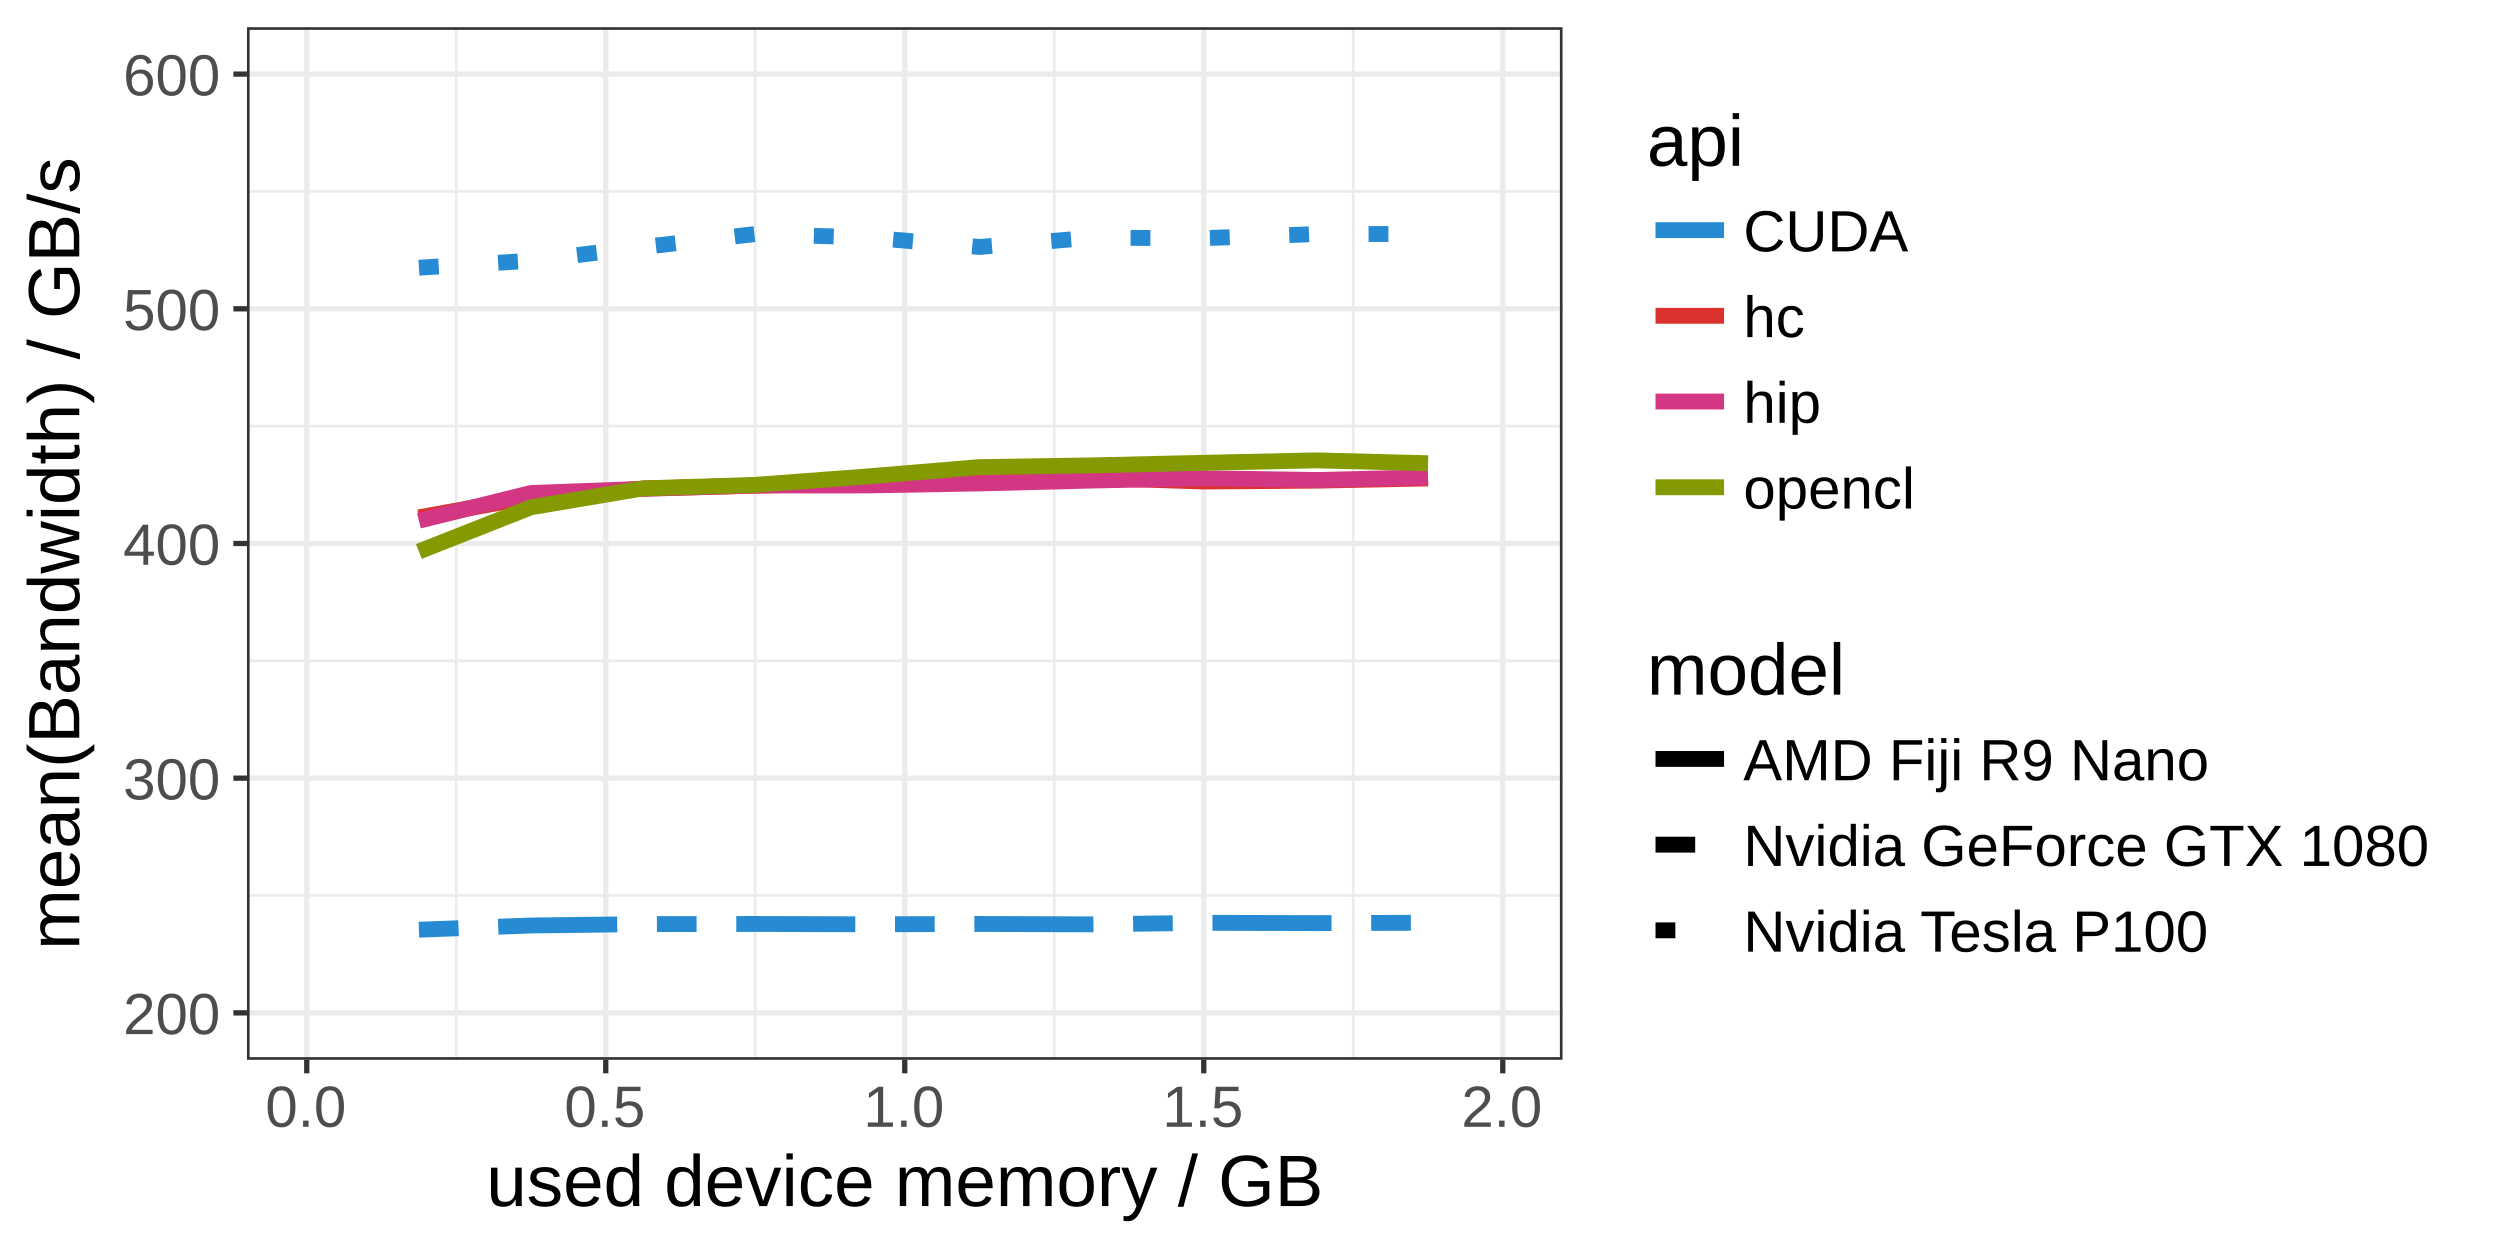
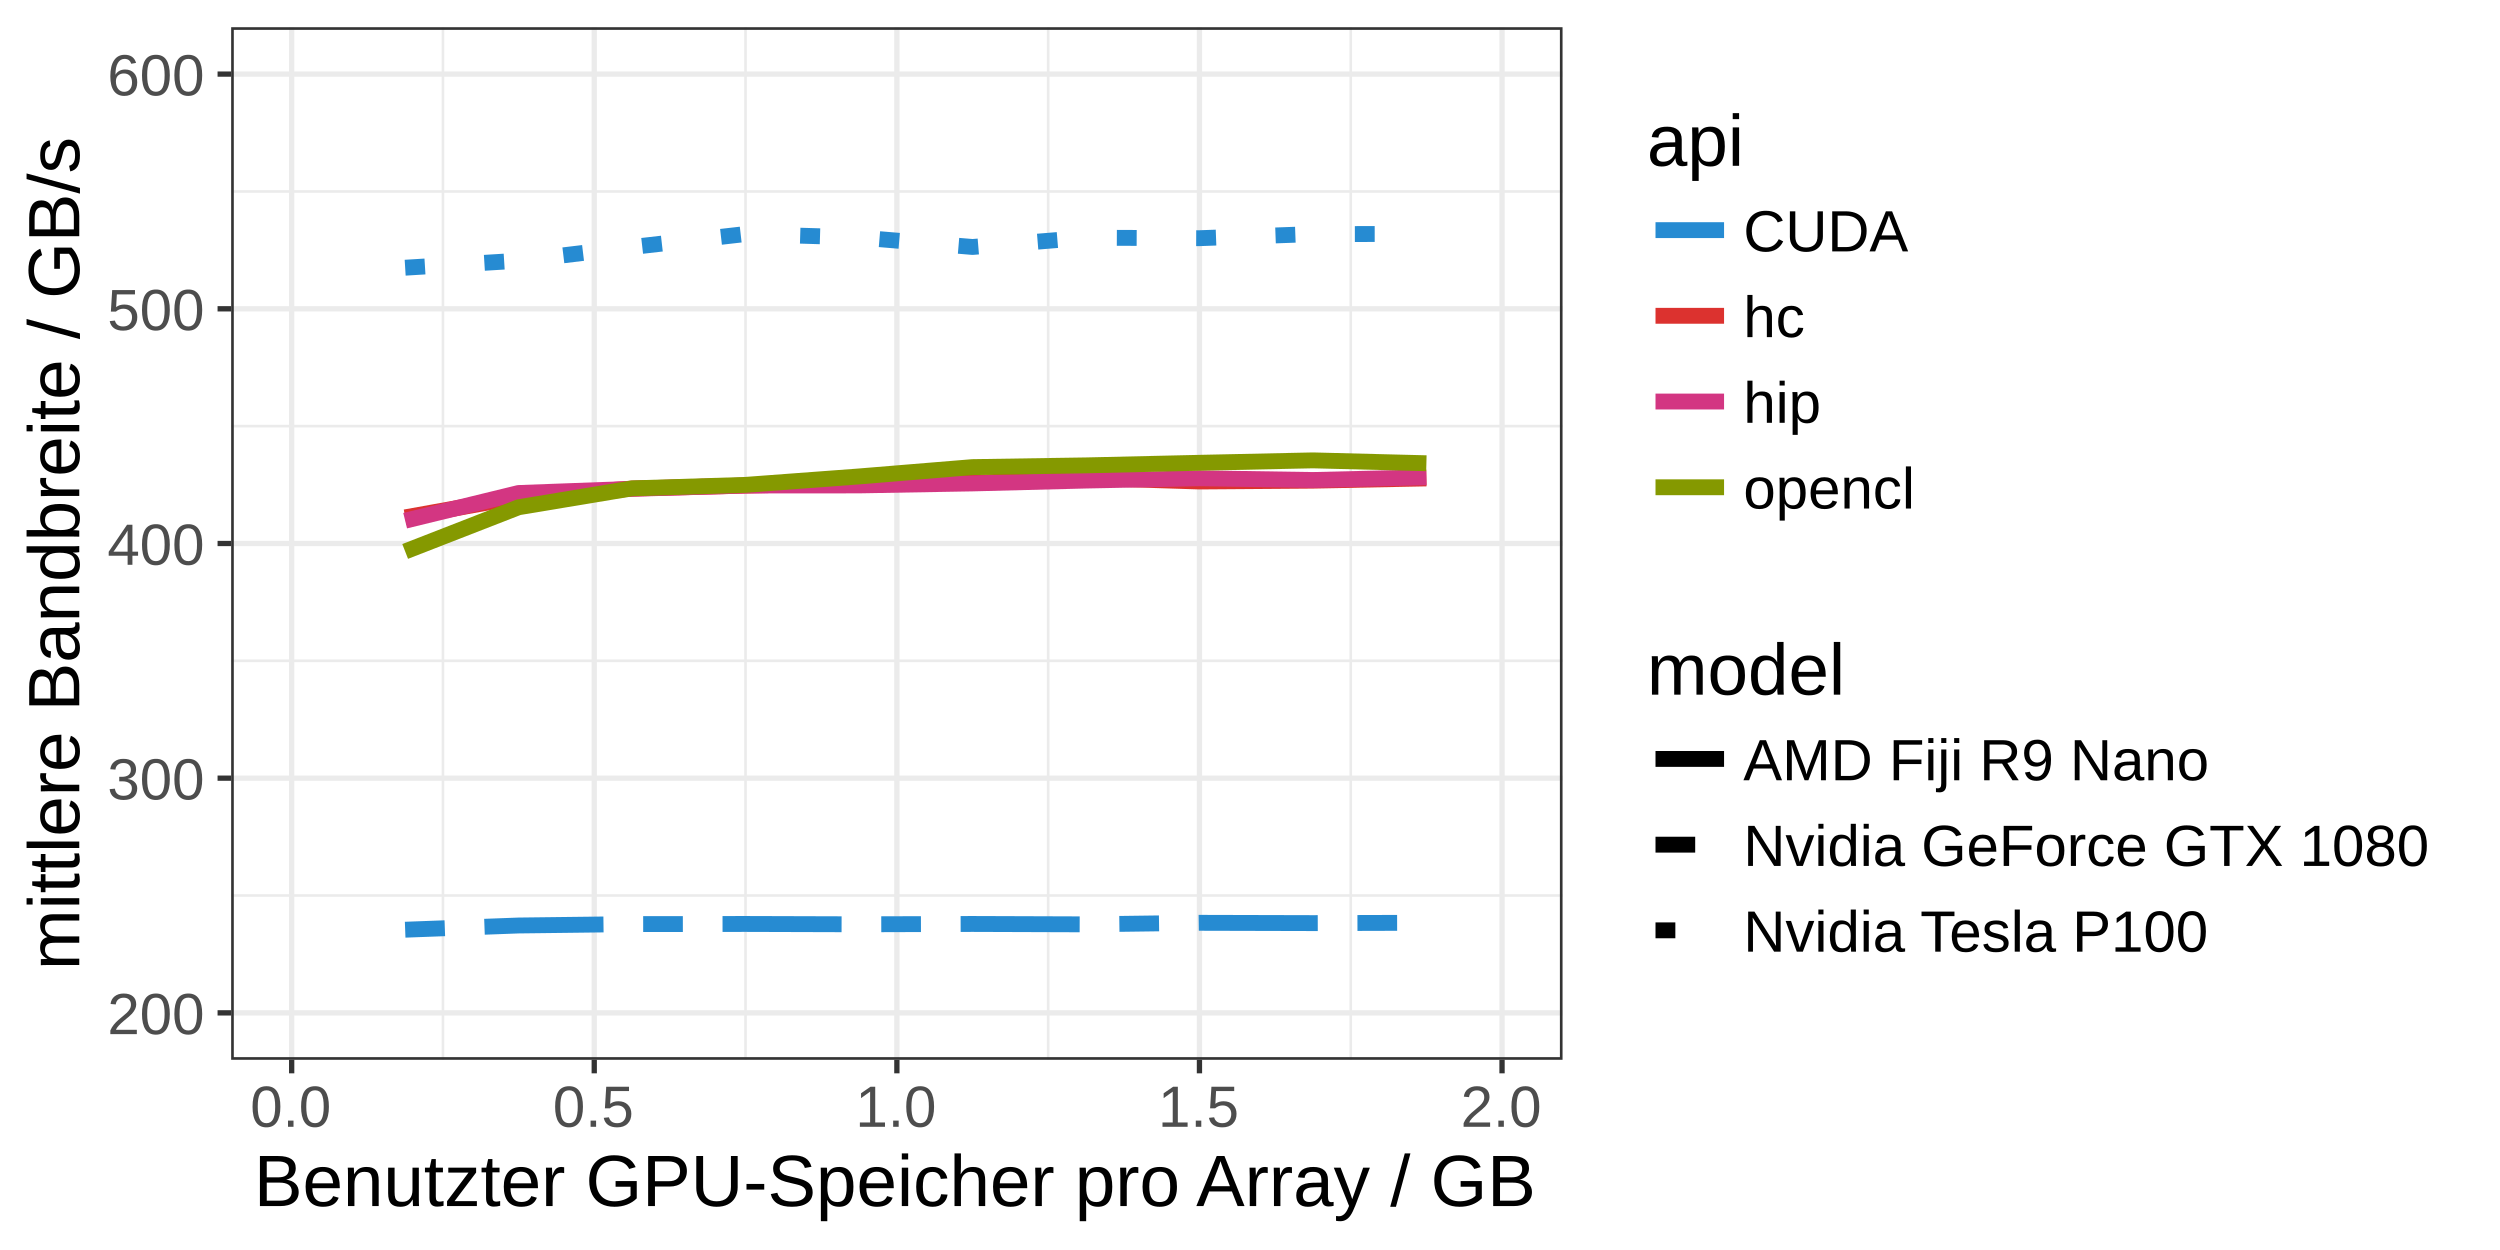
<svg xmlns="http://www.w3.org/2000/svg" viewBox="0 0 504.00 252.00">
  <defs>
    <style type="text/css">
    line, polyline, path, rect, circle {
      fill: none;
      stroke: #000000;
      stroke-linecap: round;
      stroke-linejoin: round;
      stroke-miterlimit: 10.00;
    }
  </style>
  </defs>
  <rect width="100%" height="100%" style="stroke: none; fill: #FFFFFF;" />
  <rect x="0.00" y="0.00" width="504.00" height="252.00" style="stroke-width: 1.07; stroke: #FFFFFF; fill: #FFFFFF;" />
  <defs>
    <clipPath id="cp1">
-       <rect x="49.79" y="5.48" width="265.22" height="208.17" />
+       <rect x="46.60" y="5.48" width="268.41" height="208.17" />
    </clipPath>
  </defs>
-   <rect x="49.79" y="5.48" width="265.22" height="208.17" style="stroke-width: 1.07; stroke: none; fill: #FFFFFF;" clip-path="url(#cp1)" />
-   <polyline points="49.79,180.53 315.01,180.53 " style="stroke-width: 0.53; stroke: #EBEBEB; stroke-linecap: butt;" clip-path="url(#cp1)" />
-   <polyline points="49.79,133.22 315.01,133.22 " style="stroke-width: 0.53; stroke: #EBEBEB; stroke-linecap: butt;" clip-path="url(#cp1)" />
-   <polyline points="49.79,85.91 315.01,85.91 " style="stroke-width: 0.53; stroke: #EBEBEB; stroke-linecap: butt;" clip-path="url(#cp1)" />
-   <polyline points="49.79,38.60 315.01,38.60 " style="stroke-width: 0.53; stroke: #EBEBEB; stroke-linecap: butt;" clip-path="url(#cp1)" />
-   <polyline points="91.98,213.65 91.98,5.48 " style="stroke-width: 0.53; stroke: #EBEBEB; stroke-linecap: butt;" clip-path="url(#cp1)" />
-   <polyline points="152.26,213.65 152.26,5.48 " style="stroke-width: 0.53; stroke: #EBEBEB; stroke-linecap: butt;" clip-path="url(#cp1)" />
-   <polyline points="212.54,213.65 212.54,5.48 " style="stroke-width: 0.53; stroke: #EBEBEB; stroke-linecap: butt;" clip-path="url(#cp1)" />
-   <polyline points="272.82,213.65 272.82,5.48 " style="stroke-width: 0.53; stroke: #EBEBEB; stroke-linecap: butt;" clip-path="url(#cp1)" />
-   <polyline points="49.79,204.19 315.01,204.19 " style="stroke-width: 1.07; stroke: #EBEBEB; stroke-linecap: butt;" clip-path="url(#cp1)" />
-   <polyline points="49.79,156.88 315.01,156.88 " style="stroke-width: 1.07; stroke: #EBEBEB; stroke-linecap: butt;" clip-path="url(#cp1)" />
-   <polyline points="49.79,109.57 315.01,109.57 " style="stroke-width: 1.07; stroke: #EBEBEB; stroke-linecap: butt;" clip-path="url(#cp1)" />
-   <polyline points="49.79,62.25 315.01,62.25 " style="stroke-width: 1.07; stroke: #EBEBEB; stroke-linecap: butt;" clip-path="url(#cp1)" />
-   <polyline points="49.79,14.94 315.01,14.94 " style="stroke-width: 1.07; stroke: #EBEBEB; stroke-linecap: butt;" clip-path="url(#cp1)" />
-   <polyline points="61.84,213.65 61.84,5.48 " style="stroke-width: 1.07; stroke: #EBEBEB; stroke-linecap: butt;" clip-path="url(#cp1)" />
-   <polyline points="122.12,213.65 122.12,5.48 " style="stroke-width: 1.07; stroke: #EBEBEB; stroke-linecap: butt;" clip-path="url(#cp1)" />
-   <polyline points="182.40,213.65 182.40,5.48 " style="stroke-width: 1.07; stroke: #EBEBEB; stroke-linecap: butt;" clip-path="url(#cp1)" />
-   <polyline points="242.68,213.65 242.68,5.48 " style="stroke-width: 1.07; stroke: #EBEBEB; stroke-linecap: butt;" clip-path="url(#cp1)" />
-   <polyline points="302.96,213.65 302.96,5.48 " style="stroke-width: 1.07; stroke: #EBEBEB; stroke-linecap: butt;" clip-path="url(#cp1)" />
-   <polyline points="84.45,187.43 107.05,186.58 129.66,186.30 152.26,186.27 174.86,186.34 197.47,186.27 220.07,186.35 242.68,186.04 265.28,186.10 287.89,186.03 " style="stroke-width: 3.20; stroke: #268BD2; stroke-dasharray: 8,8,24,8; stroke-linecap: butt;" clip-path="url(#cp1)" />
-   <polyline points="84.45,53.97 107.05,52.56 129.66,49.80 152.26,47.18 174.86,47.87 197.47,49.79 220.07,47.92 242.68,48.02 265.28,47.19 287.89,47.17 " style="stroke-width: 3.20; stroke: #268BD2; stroke-dasharray: 4,12; stroke-linecap: butt;" clip-path="url(#cp1)" />
-   <polyline points="84.45,104.30 107.05,100.19 129.66,98.49 152.26,97.90 174.86,97.37 197.47,97.35 220.07,96.35 242.68,97.07 265.28,96.90 287.89,96.45 " style="stroke-width: 3.20; stroke: #DC322F; stroke-linecap: butt;" clip-path="url(#cp1)" />
-   <polyline points="84.45,104.97 107.05,99.39 129.66,98.55 152.26,97.88 174.86,97.86 197.47,97.46 220.07,96.88 242.68,96.42 265.28,96.77 287.89,96.22 " style="stroke-width: 3.20; stroke: #D33682; stroke-linecap: butt;" clip-path="url(#cp1)" />
-   <polyline points="84.45,111.17 107.05,102.26 129.66,98.45 152.26,97.75 174.86,96.05 197.47,94.17 220.07,93.82 242.68,93.30 265.28,92.81 287.89,93.39 " style="stroke-width: 3.20; stroke: #859900; stroke-linecap: butt;" clip-path="url(#cp1)" />
-   <rect x="49.79" y="5.48" width="265.22" height="208.17" style="stroke-width: 1.07; stroke: #333333;" clip-path="url(#cp1)" />
+   <rect x="46.60" y="5.48" width="268.41" height="208.17" style="stroke-width: 1.07; stroke: none; fill: #FFFFFF;" clip-path="url(#cp1)" />
+   <polyline points="46.60,180.53 315.01,180.53 " style="stroke-width: 0.53; stroke: #EBEBEB; stroke-linecap: butt;" clip-path="url(#cp1)" />
+   <polyline points="46.60,133.22 315.01,133.22 " style="stroke-width: 0.53; stroke: #EBEBEB; stroke-linecap: butt;" clip-path="url(#cp1)" />
+   <polyline points="46.60,85.91 315.01,85.91 " style="stroke-width: 0.53; stroke: #EBEBEB; stroke-linecap: butt;" clip-path="url(#cp1)" />
+   <polyline points="46.60,38.60 315.01,38.60 " style="stroke-width: 0.53; stroke: #EBEBEB; stroke-linecap: butt;" clip-path="url(#cp1)" />
+   <polyline points="89.30,213.65 89.30,5.48 " style="stroke-width: 0.53; stroke: #EBEBEB; stroke-linecap: butt;" clip-path="url(#cp1)" />
+   <polyline points="150.30,213.65 150.30,5.48 " style="stroke-width: 0.53; stroke: #EBEBEB; stroke-linecap: butt;" clip-path="url(#cp1)" />
+   <polyline points="211.31,213.65 211.31,5.48 " style="stroke-width: 0.53; stroke: #EBEBEB; stroke-linecap: butt;" clip-path="url(#cp1)" />
+   <polyline points="272.31,213.65 272.31,5.48 " style="stroke-width: 0.53; stroke: #EBEBEB; stroke-linecap: butt;" clip-path="url(#cp1)" />
+   <polyline points="46.60,204.19 315.01,204.19 " style="stroke-width: 1.07; stroke: #EBEBEB; stroke-linecap: butt;" clip-path="url(#cp1)" />
+   <polyline points="46.60,156.88 315.01,156.88 " style="stroke-width: 1.07; stroke: #EBEBEB; stroke-linecap: butt;" clip-path="url(#cp1)" />
+   <polyline points="46.60,109.57 315.01,109.57 " style="stroke-width: 1.07; stroke: #EBEBEB; stroke-linecap: butt;" clip-path="url(#cp1)" />
+   <polyline points="46.60,62.25 315.01,62.25 " style="stroke-width: 1.07; stroke: #EBEBEB; stroke-linecap: butt;" clip-path="url(#cp1)" />
+   <polyline points="46.60,14.94 315.01,14.94 " style="stroke-width: 1.07; stroke: #EBEBEB; stroke-linecap: butt;" clip-path="url(#cp1)" />
+   <polyline points="58.80,213.65 58.80,5.48 " style="stroke-width: 1.07; stroke: #EBEBEB; stroke-linecap: butt;" clip-path="url(#cp1)" />
+   <polyline points="119.80,213.65 119.80,5.48 " style="stroke-width: 1.07; stroke: #EBEBEB; stroke-linecap: butt;" clip-path="url(#cp1)" />
+   <polyline points="180.81,213.65 180.81,5.48 " style="stroke-width: 1.07; stroke: #EBEBEB; stroke-linecap: butt;" clip-path="url(#cp1)" />
+   <polyline points="241.81,213.65 241.81,5.48 " style="stroke-width: 1.07; stroke: #EBEBEB; stroke-linecap: butt;" clip-path="url(#cp1)" />
+   <polyline points="302.81,213.65 302.81,5.48 " style="stroke-width: 1.07; stroke: #EBEBEB; stroke-linecap: butt;" clip-path="url(#cp1)" />
+   <polyline points="81.68,187.43 104.55,186.58 127.43,186.30 150.30,186.27 173.18,186.34 196.06,186.27 218.93,186.35 241.81,186.04 264.68,186.10 287.56,186.03 " style="stroke-width: 3.20; stroke: #268BD2; stroke-dasharray: 8,8,24,8; stroke-linecap: butt;" clip-path="url(#cp1)" />
+   <polyline points="81.68,53.97 104.55,52.56 127.43,49.80 150.30,47.18 173.18,47.87 196.06,49.79 218.93,47.92 241.81,48.02 264.68,47.19 287.56,47.17 " style="stroke-width: 3.20; stroke: #268BD2; stroke-dasharray: 4,12; stroke-linecap: butt;" clip-path="url(#cp1)" />
+   <polyline points="81.68,104.30 104.55,100.19 127.43,98.49 150.30,97.90 173.18,97.37 196.06,97.35 218.93,96.35 241.81,97.07 264.68,96.90 287.56,96.45 " style="stroke-width: 3.20; stroke: #DC322F; stroke-linecap: butt;" clip-path="url(#cp1)" />
+   <polyline points="81.68,104.97 104.55,99.39 127.43,98.55 150.30,97.88 173.18,97.86 196.06,97.46 218.93,96.88 241.81,96.42 264.68,96.77 287.56,96.22 " style="stroke-width: 3.20; stroke: #D33682; stroke-linecap: butt;" clip-path="url(#cp1)" />
+   <polyline points="81.68,111.17 104.55,102.26 127.43,98.45 150.30,97.75 173.18,96.05 196.06,94.17 218.93,93.82 241.81,93.30 264.68,92.81 287.56,93.39 " style="stroke-width: 3.20; stroke: #859900; stroke-linecap: butt;" clip-path="url(#cp1)" />
+   <rect x="46.60" y="5.48" width="268.41" height="208.17" style="stroke-width: 1.07; stroke: #333333;" clip-path="url(#cp1)" />
  <defs>
    <clipPath id="cp2">
      <rect x="0.00" y="0.00" width="504.00" height="252.00" />
    </clipPath>
  </defs>
  <g clip-path="url(#cp2)">
-     <text x="24.83" y="208.48" style="font-size: 8.80pt; fill: #4D4D4D; font-family: Arial;">200</text>
+     <text x="21.65" y="208.48" style="font-size: 8.80pt; fill: #4D4D4D; font-family: Arial;">200</text>
  </g>
  <g clip-path="url(#cp2)">
-     <text x="24.83" y="161.17" style="font-size: 8.80pt; fill: #4D4D4D; font-family: Arial;">300</text>
+     <text x="21.65" y="161.17" style="font-size: 8.80pt; fill: #4D4D4D; font-family: Arial;">300</text>
  </g>
  <g clip-path="url(#cp2)">
-     <text x="24.83" y="113.86" style="font-size: 8.80pt; fill: #4D4D4D; font-family: Arial;">400</text>
+     <text x="21.65" y="113.86" style="font-size: 8.80pt; fill: #4D4D4D; font-family: Arial;">400</text>
  </g>
  <g clip-path="url(#cp2)">
-     <text x="24.83" y="66.55" style="font-size: 8.80pt; fill: #4D4D4D; font-family: Arial;">500</text>
+     <text x="21.65" y="66.55" style="font-size: 8.80pt; fill: #4D4D4D; font-family: Arial;">500</text>
  </g>
  <g clip-path="url(#cp2)">
-     <text x="24.83" y="19.23" style="font-size: 8.80pt; fill: #4D4D4D; font-family: Arial;">600</text>
+     <text x="21.65" y="19.23" style="font-size: 8.80pt; fill: #4D4D4D; font-family: Arial;">600</text>
  </g>
-   <polyline points="47.05,204.19 49.79,204.19 " style="stroke-width: 1.07; stroke: #333333; stroke-linecap: butt;" clip-path="url(#cp2)" />
-   <polyline points="47.05,156.88 49.79,156.88 " style="stroke-width: 1.07; stroke: #333333; stroke-linecap: butt;" clip-path="url(#cp2)" />
-   <polyline points="47.05,109.57 49.79,109.57 " style="stroke-width: 1.07; stroke: #333333; stroke-linecap: butt;" clip-path="url(#cp2)" />
-   <polyline points="47.05,62.25 49.79,62.25 " style="stroke-width: 1.07; stroke: #333333; stroke-linecap: butt;" clip-path="url(#cp2)" />
-   <polyline points="47.05,14.94 49.79,14.94 " style="stroke-width: 1.07; stroke: #333333; stroke-linecap: butt;" clip-path="url(#cp2)" />
-   <polyline points="61.84,216.39 61.84,213.65 " style="stroke-width: 1.07; stroke: #333333; stroke-linecap: butt;" clip-path="url(#cp2)" />
-   <polyline points="122.12,216.39 122.12,213.65 " style="stroke-width: 1.07; stroke: #333333; stroke-linecap: butt;" clip-path="url(#cp2)" />
-   <polyline points="182.40,216.39 182.40,213.65 " style="stroke-width: 1.07; stroke: #333333; stroke-linecap: butt;" clip-path="url(#cp2)" />
-   <polyline points="242.68,216.39 242.68,213.65 " style="stroke-width: 1.07; stroke: #333333; stroke-linecap: butt;" clip-path="url(#cp2)" />
-   <polyline points="302.96,216.39 302.96,213.65 " style="stroke-width: 1.07; stroke: #333333; stroke-linecap: butt;" clip-path="url(#cp2)" />
+   <polyline points="43.86,204.19 46.60,204.19 " style="stroke-width: 1.07; stroke: #333333; stroke-linecap: butt;" clip-path="url(#cp2)" />
+   <polyline points="43.86,156.88 46.60,156.88 " style="stroke-width: 1.07; stroke: #333333; stroke-linecap: butt;" clip-path="url(#cp2)" />
+   <polyline points="43.86,109.57 46.60,109.57 " style="stroke-width: 1.07; stroke: #333333; stroke-linecap: butt;" clip-path="url(#cp2)" />
+   <polyline points="43.86,62.25 46.60,62.25 " style="stroke-width: 1.07; stroke: #333333; stroke-linecap: butt;" clip-path="url(#cp2)" />
+   <polyline points="43.86,14.94 46.60,14.94 " style="stroke-width: 1.07; stroke: #333333; stroke-linecap: butt;" clip-path="url(#cp2)" />
+   <polyline points="58.80,216.39 58.80,213.65 " style="stroke-width: 1.07; stroke: #333333; stroke-linecap: butt;" clip-path="url(#cp2)" />
+   <polyline points="119.80,216.39 119.80,213.65 " style="stroke-width: 1.07; stroke: #333333; stroke-linecap: butt;" clip-path="url(#cp2)" />
+   <polyline points="180.81,216.39 180.81,213.65 " style="stroke-width: 1.07; stroke: #333333; stroke-linecap: butt;" clip-path="url(#cp2)" />
+   <polyline points="241.81,216.39 241.81,213.65 " style="stroke-width: 1.07; stroke: #333333; stroke-linecap: butt;" clip-path="url(#cp2)" />
+   <polyline points="302.81,216.39 302.81,213.65 " style="stroke-width: 1.07; stroke: #333333; stroke-linecap: butt;" clip-path="url(#cp2)" />
  <g clip-path="url(#cp2)">
-     <text x="53.50" y="227.17" style="font-size: 8.80pt; fill: #4D4D4D; font-family: Arial;">0.0</text>
+     <text x="50.46" y="227.17" style="font-size: 8.80pt; fill: #4D4D4D; font-family: Arial;">0.0</text>
  </g>
  <g clip-path="url(#cp2)">
-     <text x="113.78" y="227.17" style="font-size: 8.80pt; fill: #4D4D4D; font-family: Arial;">0.5</text>
+     <text x="111.46" y="227.17" style="font-size: 8.80pt; fill: #4D4D4D; font-family: Arial;">0.5</text>
  </g>
  <g clip-path="url(#cp2)">
-     <text x="174.06" y="227.17" style="font-size: 8.80pt; fill: #4D4D4D; font-family: Arial;">1.0</text>
+     <text x="172.46" y="227.17" style="font-size: 8.80pt; fill: #4D4D4D; font-family: Arial;">1.0</text>
  </g>
  <g clip-path="url(#cp2)">
-     <text x="234.34" y="227.17" style="font-size: 8.80pt; fill: #4D4D4D; font-family: Arial;">1.5</text>
+     <text x="233.47" y="227.17" style="font-size: 8.80pt; fill: #4D4D4D; font-family: Arial;">1.5</text>
  </g>
  <g clip-path="url(#cp2)">
-     <text x="294.61" y="227.17" style="font-size: 8.80pt; fill: #4D4D4D; font-family: Arial;">2.0</text>
+     <text x="294.47" y="227.17" style="font-size: 8.80pt; fill: #4D4D4D; font-family: Arial;">2.0</text>
  </g>
  <g clip-path="url(#cp2)">
-     <text x="98.03" y="243.15" style="font-size: 11.00pt; font-family: Arial;">used device memory / GB</text>
+     <text x="51.20" y="243.15" style="font-size: 11.00pt; font-family: Arial;">Benutzter GPU-Speicher pro Array / GB</text>
  </g>
  <g clip-path="url(#cp2)">
-     <text transform="translate(15.98,191.49) rotate(-90)" style="font-size: 11.00pt; font-family: Arial;"> mean(Bandwidth) / GB/s</text>
+     <text transform="translate(15.98,195.56) rotate(-90)" style="font-size: 11.00pt; font-family: Arial;"> mittlere Bandbreite / GB/s</text>
  </g>
  <rect x="326.35" y="17.26" width="66.14" height="95.28" style="stroke-width: 1.07; stroke: none; fill: #FFFFFF;" clip-path="url(#cp2)" />
  <g clip-path="url(#cp2)">
    <text x="332.02" y="33.43" style="font-size: 11.00pt; font-family: Arial;">api</text>
  </g>
  <rect x="332.02" y="37.75" width="17.28" height="17.28" style="stroke-width: 1.07; stroke: none; fill: #FFFFFF;" clip-path="url(#cp2)" />
  <line x1="333.75" y1="46.39" x2="347.57" y2="46.39" style="stroke-width: 3.20; stroke: #268BD2; stroke-linecap: butt;" clip-path="url(#cp2)" />
  <rect x="332.02" y="55.03" width="17.28" height="17.28" style="stroke-width: 1.07; stroke: none; fill: #FFFFFF;" clip-path="url(#cp2)" />
  <line x1="333.75" y1="63.67" x2="347.57" y2="63.67" style="stroke-width: 3.20; stroke: #DC322F; stroke-linecap: butt;" clip-path="url(#cp2)" />
  <rect x="332.02" y="72.31" width="17.28" height="17.28" style="stroke-width: 1.07; stroke: none; fill: #FFFFFF;" clip-path="url(#cp2)" />
  <line x1="333.75" y1="80.95" x2="347.57" y2="80.95" style="stroke-width: 3.20; stroke: #D33682; stroke-linecap: butt;" clip-path="url(#cp2)" />
  <rect x="332.02" y="89.59" width="17.28" height="17.28" style="stroke-width: 1.07; stroke: none; fill: #FFFFFF;" clip-path="url(#cp2)" />
  <line x1="333.75" y1="98.23" x2="347.57" y2="98.23" style="stroke-width: 3.20; stroke: #859900; stroke-linecap: butt;" clip-path="url(#cp2)" />
  <g clip-path="url(#cp2)">
    <text x="351.46" y="50.68" style="font-size: 8.80pt; font-family: Arial;">CUDA</text>
  </g>
  <g clip-path="url(#cp2)">
    <text x="351.46" y="67.96" style="font-size: 8.80pt; font-family: Arial;">hc</text>
  </g>
  <g clip-path="url(#cp2)">
    <text x="351.46" y="85.24" style="font-size: 8.80pt; font-family: Arial;">hip</text>
  </g>
  <g clip-path="url(#cp2)">
    <text x="351.46" y="102.52" style="font-size: 8.80pt; font-family: Arial;">opencl</text>
  </g>
  <rect x="326.35" y="123.87" width="172.17" height="78.00" style="stroke-width: 1.07; stroke: none; fill: #FFFFFF;" clip-path="url(#cp2)" />
  <g clip-path="url(#cp2)">
    <text x="332.02" y="140.04" style="font-size: 11.00pt; font-family: Arial;">model</text>
  </g>
  <rect x="332.02" y="144.36" width="17.28" height="17.28" style="stroke-width: 1.07; stroke: none; fill: #FFFFFF;" clip-path="url(#cp2)" />
  <line x1="333.75" y1="153.00" x2="347.57" y2="153.00" style="stroke-width: 3.20; stroke-linecap: butt;" clip-path="url(#cp2)" />
  <rect x="332.02" y="161.64" width="17.28" height="17.28" style="stroke-width: 1.07; stroke: none; fill: #FFFFFF;" clip-path="url(#cp2)" />
  <line x1="333.75" y1="170.28" x2="347.57" y2="170.28" style="stroke-width: 3.20; stroke-dasharray: 8,8,24,8; stroke-linecap: butt;" clip-path="url(#cp2)" />
  <rect x="332.02" y="178.92" width="17.28" height="17.28" style="stroke-width: 1.07; stroke: none; fill: #FFFFFF;" clip-path="url(#cp2)" />
  <line x1="333.75" y1="187.56" x2="347.57" y2="187.56" style="stroke-width: 3.20; stroke-dasharray: 4,12; stroke-linecap: butt;" clip-path="url(#cp2)" />
  <g clip-path="url(#cp2)">
    <text x="351.46" y="157.30" style="font-size: 8.80pt; font-family: Arial;">AMD Fiji R9 Nano</text>
  </g>
  <g clip-path="url(#cp2)">
    <text x="351.46" y="174.58" style="font-size: 8.80pt; font-family: Arial;">Nvidia GeForce GTX 1080</text>
  </g>
  <g clip-path="url(#cp2)">
    <text x="351.46" y="191.86" style="font-size: 8.80pt; font-family: Arial;">Nvidia Tesla P100</text>
  </g>
</svg>
